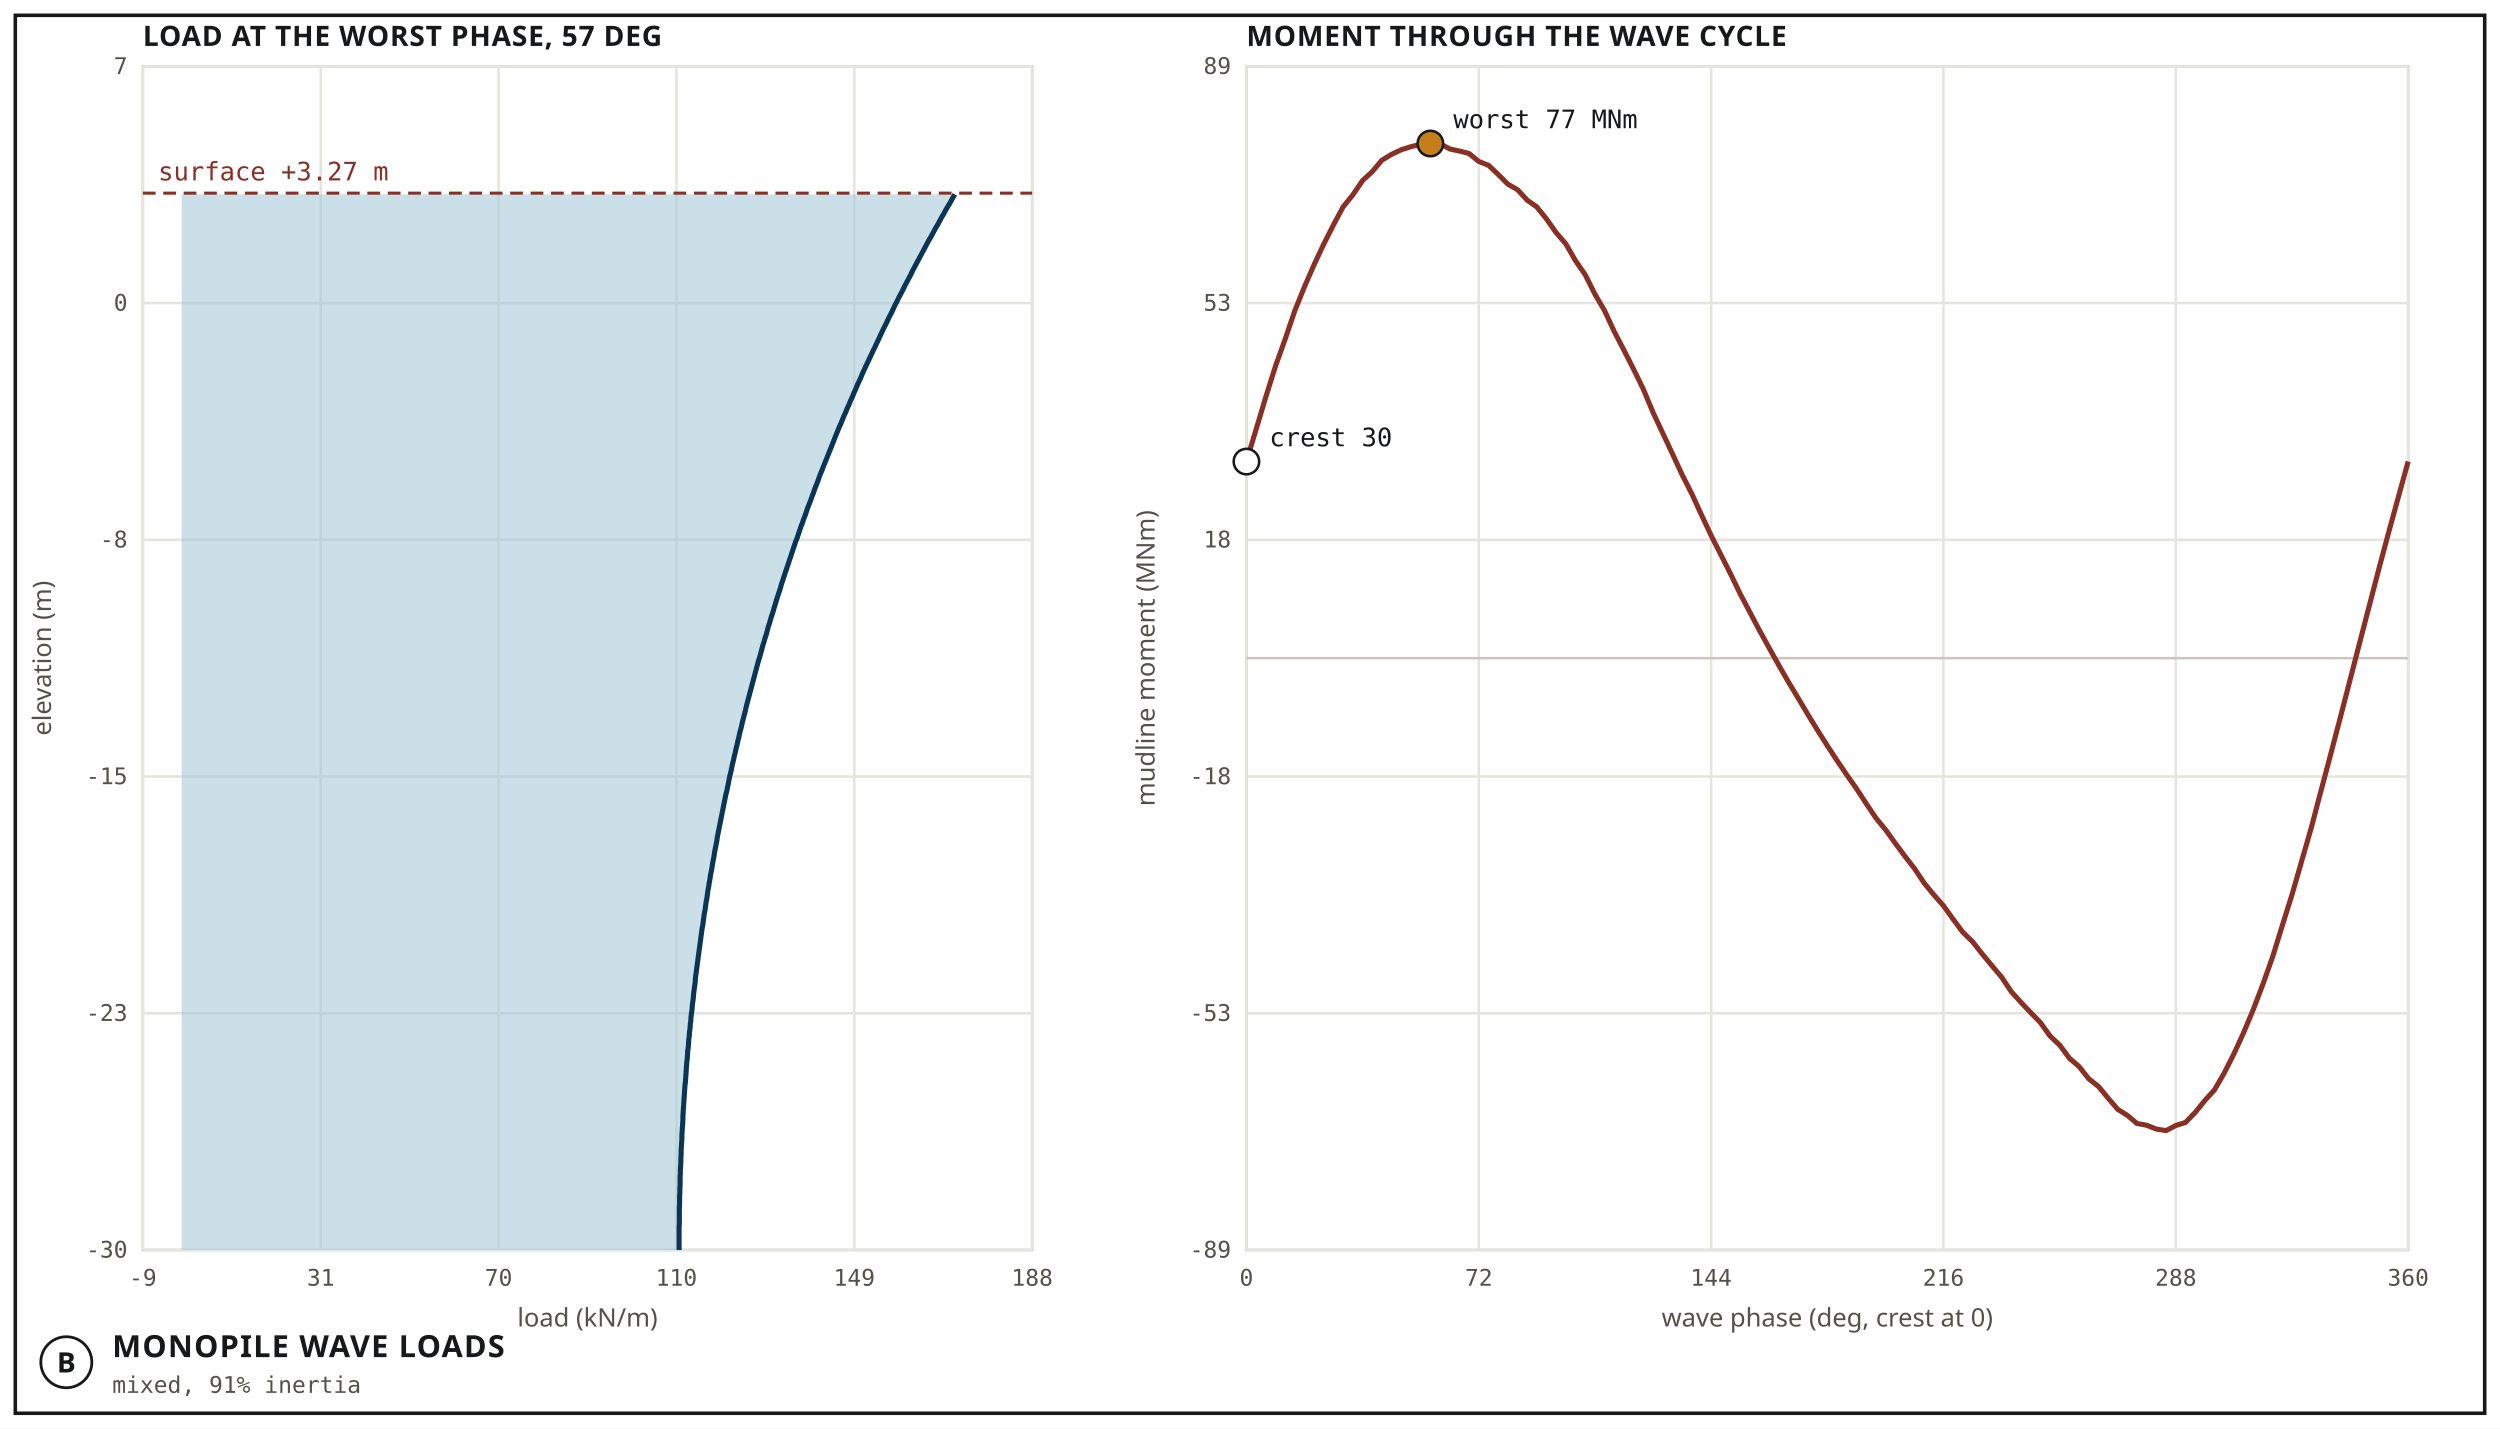
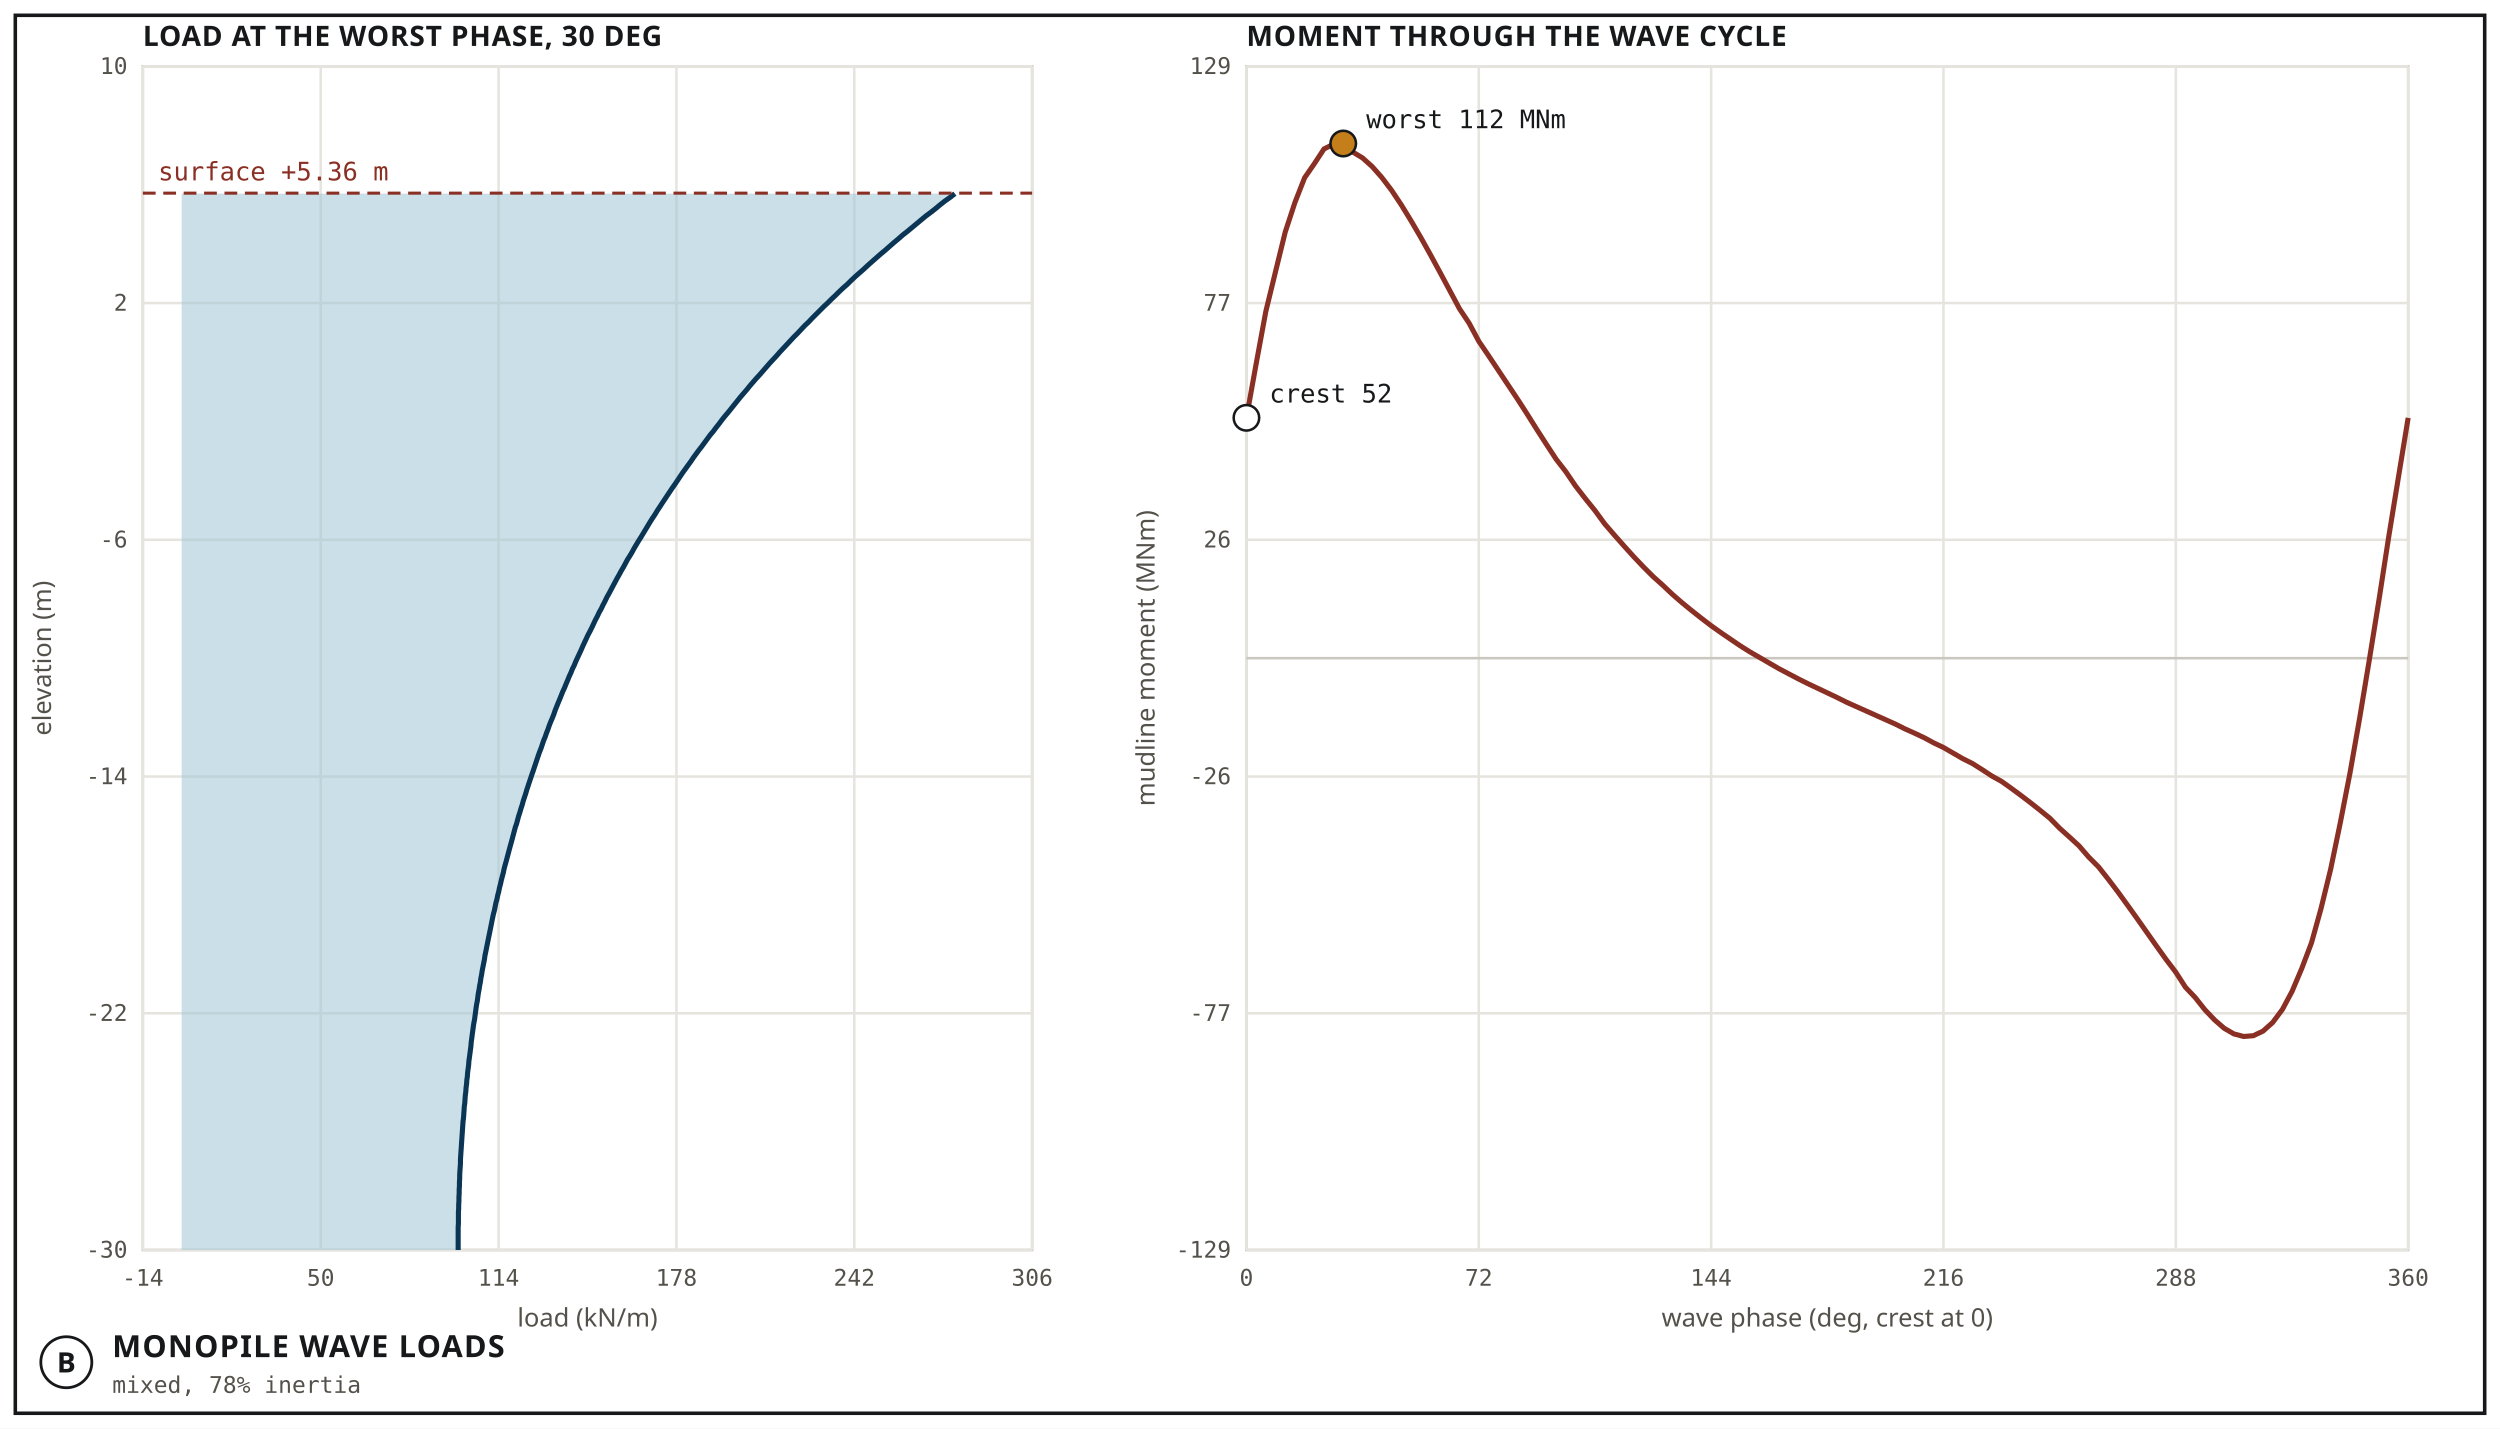
<svg xmlns="http://www.w3.org/2000/svg" viewBox="0 0 980 560" width="980" height="560" preserveAspectRatio="xMidYMid meet" role="img">
  <defs>
    <pattern id="hx-fwd" width="7" height="7" patternUnits="userSpaceOnUse" patternTransform="rotate(45)">
      <path d="M0,0 V7" stroke="#16181a" stroke-width="0.5" opacity="0.55" />
    </pattern>
    <pattern id="hx-back" width="7" height="7" patternUnits="userSpaceOnUse" patternTransform="rotate(-45)">
      <path d="M0,0 V7" stroke="#16181a" stroke-width="0.5" opacity="0.55" />
    </pattern>
    <pattern id="hx-cross" width="8" height="8" patternUnits="userSpaceOnUse" patternTransform="rotate(45)">
      <path d="M0,0 V8 M0,0 H8" stroke="#16181a" stroke-width="0.5" opacity="0.5" />
    </pattern>
    <pattern id="hx-dots" width="6" height="6" patternUnits="userSpaceOnUse">
      <circle cx="2" cy="2" r="0.7" fill="#16181a" opacity="0.45" />
    </pattern>
  </defs>
  <rect x="0" y="0" width="980" height="560" fill="#ffffff" />
  <g>
    <rect x="56" y="26" width="348.6" height="464" fill="#ffffff" stroke="#c9c7c0" stroke-width="1" />
    <text x="230.3" y="520" text-anchor="middle" font-size="10" fill="#54514b" font-family="'IBM Plex Sans', system-ui, sans-serif">load (kN/m)</text>
    <text x="20" y="258" text-anchor="middle" font-size="10" fill="#54514b" font-family="'IBM Plex Sans', system-ui, sans-serif" transform="rotate(-90 20 258)">elevation (m)</text>
    <path d="M56,26 V490" stroke="#e6e4de" stroke-width="1" />
-     <text x="56" y="504" text-anchor="middle" font-size="9" fill="#54514b" font-family="'IBM Plex Mono', monospace">-9</text>
+     <text x="56" y="504" text-anchor="middle" font-size="9" fill="#54514b" font-family="'IBM Plex Mono', monospace">-14</text>
    <path d="M125.72,26 V490" stroke="#e6e4de" stroke-width="1" />
-     <text x="125.72" y="504" text-anchor="middle" font-size="9" fill="#54514b" font-family="'IBM Plex Mono', monospace">31</text>
+     <text x="125.72" y="504" text-anchor="middle" font-size="9" fill="#54514b" font-family="'IBM Plex Mono', monospace">50</text>
    <path d="M195.44,26 V490" stroke="#e6e4de" stroke-width="1" />
-     <text x="195.44" y="504" text-anchor="middle" font-size="9" fill="#54514b" font-family="'IBM Plex Mono', monospace">70</text>
+     <text x="195.44" y="504" text-anchor="middle" font-size="9" fill="#54514b" font-family="'IBM Plex Mono', monospace">114</text>
    <path d="M265.16,26 V490" stroke="#e6e4de" stroke-width="1" />
-     <text x="265.16" y="504" text-anchor="middle" font-size="9" fill="#54514b" font-family="'IBM Plex Mono', monospace">110</text>
+     <text x="265.16" y="504" text-anchor="middle" font-size="9" fill="#54514b" font-family="'IBM Plex Mono', monospace">178</text>
    <path d="M334.88,26 V490" stroke="#e6e4de" stroke-width="1" />
-     <text x="334.88" y="504" text-anchor="middle" font-size="9" fill="#54514b" font-family="'IBM Plex Mono', monospace">149</text>
+     <text x="334.88" y="504" text-anchor="middle" font-size="9" fill="#54514b" font-family="'IBM Plex Mono', monospace">242</text>
    <path d="M404.6,26 V490" stroke="#e6e4de" stroke-width="1" />
-     <text x="404.6" y="504" text-anchor="middle" font-size="9" fill="#54514b" font-family="'IBM Plex Mono', monospace">188</text>
+     <text x="404.6" y="504" text-anchor="middle" font-size="9" fill="#54514b" font-family="'IBM Plex Mono', monospace">306</text>
    <path d="M56,490 H404.6" stroke="#e6e4de" stroke-width="1" />
    <text x="50" y="493" text-anchor="end" font-size="9" fill="#54514b" font-family="'IBM Plex Mono', monospace">-30</text>
    <path d="M56,397.2 H404.6" stroke="#e6e4de" stroke-width="1" />
-     <text x="50" y="400.2" text-anchor="end" font-size="9" fill="#54514b" font-family="'IBM Plex Mono', monospace">-23</text>
+     <text x="50" y="400.2" text-anchor="end" font-size="9" fill="#54514b" font-family="'IBM Plex Mono', monospace">-22</text>
    <path d="M56,304.4 H404.6" stroke="#e6e4de" stroke-width="1" />
-     <text x="50" y="307.4" text-anchor="end" font-size="9" fill="#54514b" font-family="'IBM Plex Mono', monospace">-15</text>
+     <text x="50" y="307.4" text-anchor="end" font-size="9" fill="#54514b" font-family="'IBM Plex Mono', monospace">-14</text>
    <path d="M56,211.6 H404.6" stroke="#e6e4de" stroke-width="1" />
-     <text x="50" y="214.6" text-anchor="end" font-size="9" fill="#54514b" font-family="'IBM Plex Mono', monospace">-8</text>
+     <text x="50" y="214.6" text-anchor="end" font-size="9" fill="#54514b" font-family="'IBM Plex Mono', monospace">-6</text>
    <path d="M56,118.8 H404.6" stroke="#e6e4de" stroke-width="1" />
-     <text x="50" y="121.8" text-anchor="end" font-size="9" fill="#54514b" font-family="'IBM Plex Mono', monospace">0</text>
+     <text x="50" y="121.8" text-anchor="end" font-size="9" fill="#54514b" font-family="'IBM Plex Mono', monospace">2</text>
    <path d="M56,26 H404.6" stroke="#e6e4de" stroke-width="1" />
-     <text x="50" y="29" text-anchor="end" font-size="9" fill="#54514b" font-family="'IBM Plex Mono', monospace">7</text>
-     <path d="M266.2,490.0L266.2,488.5L266.2,487.0L266.2,485.5L266.2,484.0L266.2,482.5L266.2,481.0L266.3,479.5L266.3,478.0L266.3,476.5L266.3,475.0L266.3,473.5L266.4,472.0L266.4,470.5L266.4,469.0L266.5,467.5L266.5,466.0L266.6,464.5L266.6,463.0L266.6,461.5L266.7,460.0L266.7,458.5L266.8,457.0L266.9,455.5L266.9,454.0L267.0,452.5L267.0,451.0L267.1,449.5L267.2,448.0L267.3,446.5L267.3,445.0L267.4,443.5L267.5,442.0L267.6,440.5L267.7,439.0L267.7,437.5L267.8,436.0L267.9,434.5L268.0,433.0L268.1,431.5L268.2,430.0L268.3,428.5L268.4,427.0L268.5,425.5L268.7,424.0L268.8,422.5L268.9,421.0L269.0,419.5L269.1,418.0L269.2,416.5L269.4,415.0L269.5,413.5L269.6,412.0L269.8,410.5L269.9,409.0L270.0,407.5L270.2,406.0L270.3,404.5L270.5,403.0L270.6,401.5L270.8,400.0L270.9,398.5L271.1,397.0L271.3,395.5L271.4,394.0L271.6,392.5L271.8,391.0L271.9,389.5L272.1,388.0L272.3,386.5L272.5,385.0L272.6,383.5L272.8,382.0L273.0,380.5L273.2,379.0L273.4,377.5L273.6,376.0L273.8,374.5L274.0,373.0L274.2,371.6L274.4,370.1L274.6,368.6L274.8,367.1L275.0,365.6L275.2,364.1L275.5,362.6L275.7,361.1L275.9,359.6L276.1,358.1L276.4,356.6L276.6,355.1L276.8,353.6L277.1,352.1L277.3,350.6L277.5,349.1L277.8,347.6L278.0,346.1L278.3,344.6L278.5,343.1L278.8,341.6L279.1,340.1L279.3,338.6L279.6,337.1L279.9,335.6L280.1,334.1L280.4,332.6L280.7,331.1L281.0,329.6L281.2,328.1L281.5,326.6L281.8,325.1L282.1,323.6L282.4,322.1L282.7,320.6L283.0,319.1L283.3,317.6L283.6,316.1L283.9,314.6L284.2,313.1L284.5,311.6L284.9,310.1L285.2,308.6L285.5,307.1L285.8,305.6L286.1,304.1L286.5,302.6L286.8,301.1L287.1,299.6L287.5,298.1L287.8,296.6L288.2,295.1L288.5,293.6L288.9,292.1L289.2,290.6L289.6,289.1L289.9,287.6L290.3,286.1L290.7,284.6L291.0,283.1L291.4,281.6L291.8,280.1L292.2,278.6L292.5,277.1L292.9,275.6L293.3,274.1L293.7,272.6L294.1,271.1L294.5,269.6L294.9,268.1L295.3,266.6L295.7,265.1L296.1,263.6L296.5,262.1L296.9,260.6L297.3,259.1L297.8,257.6L298.2,256.1L298.6,254.6L299.0,253.1L299.5,251.6L299.9,250.1L300.4,248.6L300.8,247.1L301.2,245.6L301.7,244.1L302.1,242.6L302.6,241.1L303.1,239.6L303.5,238.1L304.0,236.6L304.4,235.1L304.9,233.6L305.4,232.1L305.9,230.6L306.3,229.1L306.8,227.6L307.3,226.1L307.8,224.6L308.3,223.1L308.8,221.6L309.3,220.1L309.8,218.6L310.3,217.1L310.8,215.6L311.3,214.1L311.8,212.6L312.4,211.1L312.9,209.6L313.4,208.1L313.9,206.6L314.5,205.1L315.0,203.6L315.6,202.1L316.1,200.6L316.6,199.1L317.2,197.6L317.8,196.1L318.3,194.6L318.9,193.1L319.4,191.6L320.0,190.1L320.6,188.6L321.1,187.1L321.7,185.6L322.3,184.1L322.9,182.6L323.5,181.1L324.1,179.6L324.7,178.1L325.3,176.6L325.9,175.1L326.5,173.6L327.1,172.1L327.7,170.6L328.3,169.1L328.9,167.6L329.6,166.1L330.2,164.6L330.8,163.1L331.5,161.6L332.1,160.1L332.8,158.6L333.4,157.1L334.1,155.6L334.7,154.1L335.4,152.6L336.0,151.1L336.7,149.6L337.4,148.1L338.0,146.6L338.7,145.1L339.4,143.6L340.1,142.1L340.8,140.6L341.5,139.1L342.2,137.6L342.9,136.2L343.6,134.7L344.3,133.2L345.0,131.7L345.7,130.2L346.4,128.7L347.2,127.2L347.9,125.7L348.6,124.2L349.4,122.7L350.1,121.2L350.8,119.7L351.6,118.2L352.3,116.7L353.1,115.2L353.9,113.7L354.6,112.2L355.4,110.7L356.2,109.2L357.0,107.7L357.7,106.2L358.5,104.7L359.3,103.2L360.1,101.7L360.9,100.2L361.7,98.7L362.5,97.2L363.3,95.7L364.1,94.2L365.0,92.7L365.8,91.2L366.6,89.7L367.5,88.2L368.3,86.7L369.1,85.2L370.0,83.7L370.8,82.2L371.7,80.7L372.6,79.2L373.4,77.7L374.3,76.2L71.2,76.2L71.2,77.7L71.2,79.2L71.2,80.7L71.2,82.2L71.2,83.7L71.2,85.2L71.2,86.7L71.2,88.2L71.2,89.7L71.2,91.2L71.2,92.7L71.2,94.2L71.2,95.7L71.2,97.2L71.2,98.7L71.2,100.2L71.2,101.7L71.2,103.2L71.2,104.7L71.2,106.2L71.2,107.7L71.2,109.2L71.2,110.7L71.2,112.2L71.2,113.7L71.2,115.2L71.2,116.7L71.2,118.2L71.2,119.7L71.2,121.2L71.2,122.7L71.2,124.2L71.2,125.7L71.2,127.2L71.2,128.7L71.2,130.2L71.2,131.7L71.2,133.2L71.2,134.7L71.2,136.2L71.2,137.6L71.2,139.1L71.2,140.6L71.2,142.1L71.2,143.6L71.2,145.1L71.2,146.6L71.2,148.1L71.2,149.6L71.2,151.1L71.2,152.6L71.2,154.1L71.2,155.6L71.2,157.1L71.2,158.6L71.2,160.1L71.2,161.6L71.2,163.1L71.2,164.6L71.2,166.1L71.2,167.6L71.2,169.1L71.2,170.6L71.2,172.1L71.2,173.6L71.2,175.1L71.2,176.6L71.2,178.1L71.2,179.6L71.2,181.1L71.2,182.6L71.2,184.1L71.2,185.6L71.2,187.1L71.2,188.6L71.2,190.1L71.2,191.6L71.2,193.1L71.2,194.6L71.2,196.1L71.2,197.6L71.2,199.1L71.2,200.6L71.2,202.1L71.2,203.6L71.2,205.1L71.2,206.6L71.2,208.1L71.2,209.6L71.2,211.1L71.2,212.6L71.2,214.1L71.2,215.6L71.2,217.1L71.2,218.6L71.2,220.1L71.2,221.6L71.2,223.1L71.2,224.6L71.2,226.1L71.2,227.6L71.2,229.1L71.2,230.6L71.2,232.1L71.2,233.6L71.2,235.1L71.2,236.6L71.2,238.1L71.2,239.6L71.2,241.1L71.2,242.6L71.2,244.1L71.2,245.6L71.2,247.1L71.2,248.6L71.2,250.1L71.2,251.6L71.2,253.1L71.2,254.6L71.2,256.1L71.2,257.6L71.2,259.1L71.2,260.6L71.2,262.1L71.2,263.6L71.2,265.1L71.2,266.6L71.2,268.1L71.2,269.6L71.2,271.1L71.2,272.6L71.2,274.1L71.2,275.6L71.2,277.1L71.2,278.6L71.2,280.1L71.2,281.6L71.2,283.1L71.2,284.6L71.2,286.1L71.2,287.6L71.2,289.1L71.2,290.6L71.2,292.1L71.2,293.6L71.2,295.1L71.2,296.6L71.2,298.1L71.2,299.6L71.2,301.1L71.2,302.6L71.2,304.1L71.2,305.6L71.2,307.1L71.2,308.6L71.2,310.1L71.2,311.6L71.2,313.1L71.2,314.6L71.2,316.1L71.2,317.6L71.2,319.1L71.2,320.6L71.2,322.1L71.2,323.6L71.2,325.1L71.2,326.6L71.2,328.1L71.2,329.6L71.2,331.1L71.2,332.6L71.2,334.1L71.2,335.6L71.2,337.1L71.2,338.6L71.2,340.1L71.2,341.6L71.2,343.1L71.2,344.6L71.2,346.1L71.2,347.6L71.2,349.1L71.2,350.6L71.2,352.1L71.2,353.6L71.2,355.1L71.2,356.6L71.2,358.1L71.2,359.6L71.2,361.1L71.2,362.6L71.2,364.1L71.2,365.6L71.2,367.1L71.2,368.6L71.2,370.1L71.2,371.6L71.2,373.0L71.2,374.5L71.2,376.0L71.2,377.5L71.2,379.0L71.2,380.5L71.2,382.0L71.2,383.5L71.2,385.0L71.2,386.5L71.2,388.0L71.2,389.5L71.2,391.0L71.2,392.5L71.2,394.0L71.2,395.5L71.2,397.0L71.2,398.5L71.2,400.0L71.2,401.5L71.2,403.0L71.2,404.5L71.2,406.0L71.2,407.5L71.2,409.0L71.2,410.5L71.2,412.0L71.2,413.5L71.2,415.0L71.2,416.5L71.2,418.0L71.2,419.5L71.2,421.0L71.2,422.5L71.2,424.0L71.2,425.5L71.2,427.0L71.2,428.5L71.2,430.0L71.2,431.5L71.2,433.0L71.2,434.5L71.2,436.0L71.2,437.5L71.2,439.0L71.2,440.5L71.2,442.0L71.2,443.5L71.2,445.0L71.2,446.5L71.2,448.0L71.2,449.5L71.2,451.0L71.2,452.5L71.2,454.0L71.2,455.5L71.2,457.0L71.2,458.5L71.2,460.0L71.2,461.5L71.2,463.0L71.2,464.5L71.2,466.0L71.2,467.5L71.2,469.0L71.2,470.5L71.2,472.0L71.2,473.5L71.2,475.0L71.2,476.5L71.2,478.0L71.2,479.5L71.2,481.0L71.2,482.5L71.2,484.0L71.2,485.5L71.2,487.0L71.2,488.5L71.2,490.0 Z" fill="#9fc4d6" opacity="0.55" stroke="none" />
-     <path d="M266.2,490.0L266.2,488.5L266.2,487.0L266.2,485.5L266.2,484.0L266.2,482.5L266.2,481.0L266.3,479.5L266.3,478.0L266.3,476.5L266.3,475.0L266.3,473.5L266.4,472.0L266.4,470.5L266.4,469.0L266.5,467.5L266.5,466.0L266.6,464.5L266.6,463.0L266.6,461.5L266.7,460.0L266.7,458.5L266.8,457.0L266.9,455.5L266.9,454.0L267.0,452.5L267.0,451.0L267.1,449.5L267.2,448.0L267.3,446.5L267.3,445.0L267.4,443.5L267.5,442.0L267.6,440.5L267.7,439.0L267.7,437.5L267.8,436.0L267.9,434.5L268.0,433.0L268.1,431.5L268.2,430.0L268.3,428.5L268.4,427.0L268.5,425.5L268.7,424.0L268.8,422.5L268.9,421.0L269.0,419.5L269.1,418.0L269.2,416.5L269.4,415.0L269.5,413.5L269.6,412.0L269.8,410.5L269.9,409.0L270.0,407.5L270.2,406.0L270.3,404.5L270.5,403.0L270.6,401.5L270.8,400.0L270.9,398.5L271.1,397.0L271.3,395.5L271.4,394.0L271.6,392.5L271.8,391.0L271.9,389.5L272.1,388.0L272.3,386.5L272.5,385.0L272.6,383.5L272.8,382.0L273.0,380.5L273.2,379.0L273.4,377.5L273.6,376.0L273.8,374.5L274.0,373.0L274.2,371.6L274.4,370.1L274.6,368.6L274.8,367.1L275.0,365.6L275.2,364.1L275.5,362.6L275.7,361.1L275.9,359.6L276.1,358.1L276.4,356.6L276.6,355.1L276.8,353.6L277.1,352.1L277.3,350.6L277.5,349.1L277.8,347.6L278.0,346.1L278.3,344.6L278.5,343.1L278.8,341.6L279.1,340.1L279.3,338.6L279.6,337.1L279.9,335.6L280.1,334.1L280.4,332.6L280.7,331.1L281.0,329.6L281.2,328.1L281.5,326.6L281.8,325.1L282.1,323.6L282.4,322.1L282.7,320.6L283.0,319.1L283.3,317.6L283.6,316.1L283.9,314.6L284.2,313.1L284.5,311.6L284.9,310.1L285.2,308.6L285.5,307.1L285.8,305.6L286.1,304.1L286.5,302.6L286.8,301.1L287.1,299.6L287.5,298.1L287.8,296.6L288.2,295.1L288.5,293.6L288.9,292.1L289.2,290.6L289.6,289.1L289.9,287.6L290.3,286.1L290.7,284.6L291.0,283.1L291.4,281.6L291.8,280.1L292.2,278.6L292.5,277.1L292.9,275.6L293.3,274.1L293.7,272.6L294.1,271.1L294.5,269.6L294.9,268.1L295.3,266.6L295.7,265.1L296.1,263.6L296.5,262.1L296.9,260.6L297.3,259.1L297.8,257.6L298.2,256.1L298.6,254.6L299.0,253.1L299.5,251.6L299.9,250.1L300.4,248.6L300.8,247.1L301.2,245.6L301.7,244.1L302.1,242.6L302.6,241.1L303.1,239.6L303.5,238.1L304.0,236.6L304.4,235.1L304.9,233.6L305.4,232.1L305.9,230.6L306.3,229.1L306.8,227.6L307.3,226.1L307.8,224.6L308.3,223.1L308.8,221.6L309.3,220.1L309.8,218.6L310.3,217.1L310.8,215.6L311.3,214.1L311.8,212.6L312.4,211.1L312.9,209.6L313.4,208.1L313.9,206.6L314.5,205.1L315.0,203.6L315.6,202.1L316.1,200.6L316.6,199.1L317.2,197.6L317.8,196.1L318.3,194.6L318.9,193.1L319.4,191.6L320.0,190.1L320.6,188.6L321.1,187.1L321.7,185.6L322.3,184.1L322.9,182.6L323.5,181.1L324.1,179.6L324.7,178.1L325.3,176.6L325.9,175.1L326.5,173.6L327.1,172.1L327.7,170.6L328.3,169.1L328.9,167.6L329.6,166.1L330.2,164.6L330.8,163.1L331.5,161.6L332.1,160.1L332.8,158.6L333.4,157.1L334.1,155.6L334.7,154.1L335.4,152.6L336.0,151.1L336.7,149.6L337.4,148.1L338.0,146.6L338.7,145.1L339.4,143.6L340.1,142.1L340.8,140.6L341.5,139.1L342.2,137.6L342.9,136.2L343.6,134.7L344.3,133.2L345.0,131.7L345.7,130.2L346.4,128.7L347.2,127.2L347.9,125.7L348.6,124.2L349.4,122.7L350.1,121.2L350.8,119.7L351.6,118.2L352.3,116.7L353.1,115.2L353.9,113.7L354.6,112.2L355.4,110.7L356.2,109.2L357.0,107.7L357.7,106.2L358.5,104.7L359.3,103.2L360.1,101.7L360.9,100.2L361.7,98.7L362.5,97.2L363.3,95.7L364.1,94.2L365.0,92.7L365.8,91.2L366.6,89.7L367.5,88.2L368.3,86.7L369.1,85.2L370.0,83.7L370.8,82.2L371.7,80.7L372.6,79.2L373.4,77.7L374.3,76.2" fill="none" stroke="#0b3554" stroke-width="2" />
+     <text x="50" y="29" text-anchor="end" font-size="9" fill="#54514b" font-family="'IBM Plex Mono', monospace">10</text>
+     <path d="M179.6,490.0L179.6,488.5L179.6,487.0L179.6,485.6L179.6,484.1L179.6,482.6L179.6,481.1L179.7,479.6L179.7,478.2L179.7,476.7L179.7,475.2L179.8,473.7L179.8,472.3L179.9,470.8L179.9,469.3L180.0,467.8L180.0,466.3L180.1,464.9L180.1,463.4L180.2,461.9L180.2,460.4L180.3,458.9L180.4,457.5L180.5,456.0L180.5,454.5L180.6,453.0L180.7,451.5L180.8,450.1L180.9,448.6L181.0,447.1L181.1,445.6L181.2,444.2L181.3,442.7L181.4,441.2L181.5,439.7L181.7,438.2L181.8,436.8L181.9,435.3L182.0,433.8L182.2,432.3L182.3,430.8L182.4,429.4L182.6,427.9L182.7,426.4L182.9,424.9L183.0,423.4L183.2,422.0L183.3,420.5L183.5,419.0L183.7,417.5L183.8,416.0L184.0,414.6L184.2,413.1L184.4,411.6L184.6,410.1L184.7,408.7L184.9,407.2L185.1,405.7L185.3,404.2L185.5,402.7L185.7,401.3L186.0,399.8L186.2,398.3L186.4,396.8L186.6,395.3L186.8,393.9L187.1,392.4L187.3,390.9L187.5,389.4L187.8,387.9L188.0,386.5L188.3,385.0L188.5,383.5L188.8,382.0L189.0,380.6L189.3,379.1L189.6,377.6L189.9,376.1L190.1,374.6L190.4,373.2L190.7,371.7L191.0,370.2L191.3,368.7L191.6,367.2L191.9,365.8L192.2,364.3L192.5,362.8L192.8,361.3L193.1,359.8L193.4,358.4L193.8,356.9L194.1,355.4L194.4,353.9L194.8,352.5L195.1,351.0L195.5,349.5L195.8,348.0L196.2,346.5L196.5,345.1L196.9,343.6L197.3,342.1L197.6,340.6L198.0,339.1L198.4,337.7L198.8,336.2L199.2,334.7L199.6,333.2L200.0,331.7L200.4,330.3L200.8,328.8L201.2,327.3L201.6,325.8L202.0,324.3L202.5,322.9L202.9,321.4L203.3,319.9L203.8,318.4L204.2,317.0L204.7,315.5L205.1,314.0L205.6,312.5L206.1,311.0L206.5,309.6L207.0,308.1L207.5,306.6L208.0,305.1L208.5,303.6L209.0,302.2L209.5,300.7L210.0,299.2L210.5,297.7L211.0,296.2L211.5,294.8L212.1,293.3L212.6,291.8L213.1,290.3L213.7,288.9L214.2,287.4L214.8,285.9L215.3,284.4L215.9,282.9L216.5,281.5L217.1,280.0L217.6,278.5L218.2,277.0L218.8,275.5L219.4,274.1L220.0,272.6L220.6,271.1L221.3,269.6L221.9,268.1L222.5,266.7L223.1,265.2L223.8,263.7L224.4,262.2L225.1,260.8L225.7,259.3L226.4,257.8L227.1,256.3L227.8,254.8L228.4,253.4L229.1,251.9L229.8,250.4L230.5,248.9L231.3,247.4L232.0,246.0L232.7,244.5L233.4,243.0L234.2,241.5L234.9,240.0L235.7,238.6L236.4,237.1L237.2,235.6L237.9,234.1L238.7,232.7L239.5,231.2L240.3,229.7L241.1,228.2L241.9,226.7L242.7,225.3L243.5,223.8L244.4,222.3L245.2,220.8L246.0,219.3L246.9,217.9L247.8,216.4L248.6,214.9L249.5,213.4L250.4,211.9L251.3,210.5L252.2,209.0L253.1,207.5L254.0,206.0L254.9,204.5L255.8,203.1L256.8,201.6L257.7,200.1L258.7,198.6L259.6,197.2L260.6,195.7L261.6,194.2L262.6,192.7L263.6,191.2L264.6,189.8L265.6,188.3L266.6,186.8L267.6,185.3L268.7,183.8L269.7,182.4L270.8,180.9L271.8,179.4L272.9,177.9L274.0,176.4L275.1,175.0L276.2,173.5L277.3,172.0L278.4,170.5L279.6,169.1L280.7,167.6L281.9,166.1L283.0,164.6L284.2,163.1L285.4,161.7L286.6,160.2L287.8,158.7L289.0,157.2L290.2,155.7L291.4,154.3L292.7,152.8L293.9,151.3L295.2,149.8L296.5,148.3L297.8,146.9L299.1,145.4L300.4,143.9L301.7,142.4L303.0,141.0L304.4,139.5L305.7,138.0L307.1,136.5L308.5,135.0L309.8,133.6L311.2,132.1L312.7,130.6L314.1,129.1L315.5,127.6L317.0,126.2L318.4,124.7L319.9,123.2L321.4,121.7L322.9,120.2L324.4,118.8L325.9,117.3L327.5,115.8L329.0,114.3L330.6,112.8L332.2,111.4L333.7,109.9L335.3,108.4L337.0,106.9L338.6,105.5L340.2,104.0L341.9,102.5L343.6,101.0L345.3,99.5L347.0,98.1L348.7,96.6L350.4,95.1L352.2,93.6L353.9,92.1L355.7,90.7L357.5,89.2L359.3,87.7L361.1,86.2L362.9,84.7L364.8,83.3L366.7,81.8L368.5,80.3L370.4,78.8L372.4,77.4L374.3,75.9L71.2,75.9L71.2,77.4L71.2,78.8L71.2,80.3L71.2,81.8L71.2,83.3L71.2,84.7L71.2,86.2L71.2,87.7L71.2,89.2L71.2,90.7L71.2,92.1L71.2,93.6L71.2,95.1L71.2,96.6L71.2,98.1L71.2,99.5L71.2,101.0L71.2,102.5L71.2,104.0L71.2,105.5L71.2,106.9L71.2,108.4L71.2,109.9L71.2,111.4L71.2,112.8L71.2,114.3L71.2,115.8L71.2,117.3L71.2,118.8L71.2,120.2L71.2,121.7L71.2,123.2L71.2,124.7L71.2,126.2L71.2,127.6L71.2,129.1L71.2,130.6L71.2,132.1L71.2,133.6L71.2,135.0L71.2,136.5L71.2,138.0L71.2,139.5L71.2,141.0L71.2,142.4L71.2,143.9L71.2,145.4L71.2,146.9L71.2,148.3L71.2,149.8L71.2,151.3L71.2,152.8L71.2,154.3L71.2,155.7L71.2,157.2L71.2,158.7L71.2,160.2L71.2,161.7L71.2,163.1L71.2,164.6L71.2,166.1L71.2,167.6L71.2,169.1L71.2,170.5L71.2,172.0L71.2,173.5L71.2,175.0L71.2,176.4L71.2,177.9L71.2,179.4L71.2,180.9L71.2,182.4L71.2,183.8L71.2,185.3L71.2,186.8L71.2,188.3L71.2,189.8L71.2,191.2L71.2,192.7L71.2,194.2L71.2,195.7L71.2,197.2L71.2,198.6L71.2,200.1L71.2,201.6L71.2,203.1L71.2,204.5L71.2,206.0L71.2,207.5L71.2,209.0L71.2,210.5L71.2,211.9L71.2,213.4L71.2,214.9L71.2,216.4L71.2,217.9L71.2,219.3L71.2,220.8L71.2,222.3L71.2,223.8L71.2,225.3L71.2,226.7L71.2,228.2L71.2,229.7L71.2,231.2L71.2,232.7L71.2,234.1L71.2,235.6L71.2,237.1L71.2,238.6L71.2,240.0L71.2,241.5L71.2,243.0L71.2,244.5L71.2,246.0L71.2,247.4L71.2,248.9L71.2,250.4L71.2,251.9L71.2,253.4L71.2,254.8L71.2,256.3L71.2,257.8L71.2,259.3L71.2,260.8L71.2,262.2L71.2,263.7L71.2,265.2L71.2,266.7L71.2,268.1L71.2,269.6L71.2,271.1L71.2,272.6L71.2,274.1L71.2,275.5L71.2,277.0L71.2,278.5L71.2,280.0L71.2,281.5L71.2,282.9L71.2,284.4L71.2,285.9L71.2,287.4L71.2,288.9L71.2,290.3L71.2,291.8L71.2,293.3L71.2,294.8L71.2,296.2L71.2,297.7L71.2,299.2L71.2,300.7L71.2,302.2L71.2,303.6L71.2,305.1L71.2,306.6L71.2,308.1L71.2,309.6L71.2,311.0L71.2,312.5L71.2,314.0L71.2,315.5L71.2,317.0L71.2,318.4L71.2,319.9L71.2,321.4L71.2,322.9L71.2,324.3L71.2,325.8L71.2,327.3L71.2,328.8L71.2,330.3L71.2,331.7L71.2,333.2L71.2,334.7L71.2,336.2L71.2,337.7L71.2,339.1L71.2,340.6L71.2,342.1L71.2,343.6L71.2,345.1L71.2,346.5L71.2,348.0L71.2,349.5L71.2,351.0L71.2,352.5L71.2,353.9L71.2,355.4L71.2,356.9L71.2,358.4L71.2,359.8L71.2,361.3L71.2,362.8L71.2,364.3L71.2,365.8L71.2,367.2L71.2,368.7L71.2,370.2L71.2,371.7L71.2,373.2L71.2,374.6L71.2,376.1L71.2,377.6L71.2,379.1L71.2,380.6L71.2,382.0L71.2,383.5L71.2,385.0L71.2,386.5L71.2,387.9L71.2,389.4L71.2,390.9L71.2,392.4L71.2,393.9L71.2,395.3L71.2,396.8L71.2,398.3L71.2,399.8L71.2,401.3L71.2,402.7L71.2,404.2L71.2,405.7L71.2,407.2L71.2,408.7L71.2,410.1L71.2,411.6L71.2,413.1L71.2,414.6L71.2,416.0L71.2,417.5L71.2,419.0L71.2,420.5L71.2,422.0L71.2,423.4L71.2,424.9L71.2,426.4L71.2,427.9L71.2,429.4L71.2,430.8L71.2,432.3L71.2,433.8L71.2,435.3L71.2,436.8L71.2,438.2L71.2,439.7L71.2,441.2L71.2,442.7L71.2,444.2L71.2,445.6L71.2,447.1L71.2,448.6L71.2,450.1L71.2,451.5L71.2,453.0L71.2,454.5L71.2,456.0L71.2,457.5L71.2,458.9L71.2,460.4L71.2,461.9L71.2,463.4L71.2,464.9L71.2,466.3L71.2,467.8L71.2,469.3L71.2,470.8L71.2,472.3L71.2,473.7L71.2,475.2L71.2,476.7L71.2,478.2L71.2,479.6L71.2,481.1L71.2,482.6L71.2,484.1L71.2,485.6L71.2,487.0L71.2,488.5L71.2,490.0 Z" fill="#9fc4d6" opacity="0.55" stroke="none" />
+     <path d="M179.6,490.0L179.6,488.5L179.6,487.0L179.6,485.6L179.6,484.1L179.6,482.6L179.6,481.1L179.7,479.6L179.7,478.2L179.7,476.7L179.7,475.2L179.8,473.7L179.8,472.3L179.9,470.8L179.9,469.3L180.0,467.8L180.0,466.3L180.1,464.9L180.1,463.4L180.2,461.9L180.2,460.4L180.3,458.9L180.4,457.5L180.5,456.0L180.5,454.5L180.6,453.0L180.7,451.5L180.8,450.1L180.9,448.6L181.0,447.1L181.1,445.6L181.2,444.2L181.3,442.7L181.4,441.2L181.5,439.7L181.7,438.2L181.8,436.8L181.9,435.3L182.0,433.8L182.2,432.3L182.3,430.8L182.4,429.4L182.6,427.9L182.7,426.4L182.9,424.9L183.0,423.4L183.2,422.0L183.3,420.5L183.5,419.0L183.7,417.5L183.8,416.0L184.0,414.6L184.2,413.1L184.4,411.6L184.6,410.1L184.7,408.7L184.9,407.2L185.1,405.7L185.3,404.2L185.5,402.7L185.7,401.3L186.0,399.8L186.2,398.3L186.4,396.8L186.6,395.3L186.8,393.9L187.1,392.4L187.3,390.9L187.5,389.4L187.8,387.9L188.0,386.5L188.3,385.0L188.5,383.5L188.8,382.0L189.0,380.6L189.3,379.1L189.6,377.6L189.9,376.1L190.1,374.6L190.4,373.2L190.7,371.7L191.0,370.2L191.3,368.7L191.6,367.2L191.9,365.8L192.2,364.3L192.5,362.8L192.8,361.3L193.1,359.8L193.4,358.4L193.8,356.9L194.1,355.4L194.4,353.9L194.8,352.5L195.1,351.0L195.5,349.5L195.8,348.0L196.2,346.5L196.5,345.1L196.9,343.6L197.3,342.1L197.6,340.6L198.0,339.1L198.4,337.7L198.8,336.2L199.2,334.7L199.6,333.2L200.0,331.7L200.4,330.3L200.8,328.8L201.2,327.3L201.6,325.8L202.0,324.3L202.5,322.9L202.9,321.4L203.3,319.9L203.8,318.4L204.2,317.0L204.7,315.5L205.1,314.0L205.6,312.5L206.1,311.0L206.5,309.6L207.0,308.1L207.5,306.6L208.0,305.1L208.5,303.6L209.0,302.2L209.5,300.7L210.0,299.2L210.5,297.7L211.0,296.2L211.5,294.8L212.1,293.3L212.6,291.8L213.1,290.3L213.7,288.9L214.2,287.4L214.8,285.9L215.3,284.4L215.9,282.9L216.5,281.5L217.1,280.0L217.6,278.5L218.2,277.0L218.8,275.5L219.4,274.1L220.0,272.6L220.6,271.1L221.3,269.6L221.9,268.1L222.5,266.7L223.1,265.2L223.8,263.7L224.4,262.2L225.1,260.8L225.7,259.3L226.4,257.8L227.1,256.3L227.8,254.8L228.4,253.4L229.1,251.9L229.8,250.4L230.5,248.9L231.3,247.4L232.0,246.0L232.7,244.5L233.4,243.0L234.2,241.5L234.9,240.0L235.7,238.6L236.4,237.1L237.2,235.6L237.9,234.1L238.7,232.7L239.5,231.2L240.3,229.7L241.1,228.2L241.9,226.7L242.7,225.3L243.5,223.8L244.4,222.3L245.2,220.8L246.0,219.3L246.9,217.9L247.8,216.4L248.6,214.9L249.5,213.4L250.4,211.9L251.3,210.5L252.2,209.0L253.1,207.5L254.0,206.0L254.9,204.5L255.8,203.1L256.8,201.6L257.7,200.1L258.7,198.6L259.6,197.2L260.6,195.7L261.6,194.2L262.6,192.7L263.6,191.2L264.6,189.8L265.6,188.3L266.6,186.8L267.6,185.3L268.7,183.8L269.7,182.4L270.8,180.9L271.8,179.4L272.9,177.9L274.0,176.4L275.1,175.0L276.2,173.5L277.3,172.0L278.4,170.5L279.6,169.1L280.7,167.6L281.9,166.1L283.0,164.6L284.2,163.1L285.4,161.7L286.6,160.2L287.8,158.7L289.0,157.2L290.2,155.7L291.4,154.3L292.7,152.8L293.9,151.3L295.2,149.8L296.5,148.3L297.8,146.9L299.1,145.4L300.4,143.9L301.7,142.4L303.0,141.0L304.4,139.5L305.7,138.0L307.1,136.5L308.5,135.0L309.8,133.6L311.2,132.1L312.7,130.6L314.1,129.1L315.5,127.6L317.0,126.2L318.4,124.7L319.9,123.2L321.4,121.7L322.9,120.2L324.4,118.8L325.9,117.3L327.5,115.8L329.0,114.3L330.6,112.8L332.2,111.4L333.7,109.9L335.3,108.4L337.0,106.9L338.6,105.5L340.2,104.0L341.9,102.5L343.6,101.0L345.3,99.5L347.0,98.1L348.7,96.6L350.4,95.1L352.2,93.6L353.9,92.1L355.7,90.7L357.5,89.2L359.3,87.7L361.1,86.2L362.9,84.7L364.8,83.3L366.7,81.8L368.5,80.3L370.4,78.8L372.4,77.4L374.3,75.9" fill="none" stroke="#0b3554" stroke-width="2" />
    <path d="M56,75.714 H404.6" stroke="#8a2f24" stroke-width="1.2" stroke-dasharray="5 3" />
-     <text x="62" y="70.714" font-size="10" fill="#8a2f24" font-weight="400" font-family="'IBM Plex Mono', ui-monospace, monospace">surface +3.27 m</text>
+     <text x="62" y="70.714" font-size="10" fill="#8a2f24" font-weight="400" font-family="'IBM Plex Mono', ui-monospace, monospace">surface +5.36 m</text>
  </g>
-   <text x="56" y="18" font-size="11" fill="#16181a" font-weight="700" letter-spacing="0.03em" font-family="'Archivo', system-ui, sans-serif">LOAD AT THE WORST PHASE, 57 DEG</text>
+   <text x="56" y="18" font-size="11" fill="#16181a" font-weight="700" letter-spacing="0.03em" font-family="'Archivo', system-ui, sans-serif">LOAD AT THE WORST PHASE, 30 DEG</text>
  <g>
    <rect x="488.6" y="26" width="455.4" height="464" fill="#ffffff" stroke="#c9c7c0" stroke-width="1" />
    <text x="716.3" y="520" text-anchor="middle" font-size="10" fill="#54514b" font-family="'IBM Plex Sans', system-ui, sans-serif">wave phase (deg, crest at 0)</text>
    <text x="452.6" y="258" text-anchor="middle" font-size="10" fill="#54514b" font-family="'IBM Plex Sans', system-ui, sans-serif" transform="rotate(-90 452.6 258)">mudline moment (MNm)</text>
    <path d="M488.6,26 V490" stroke="#e6e4de" stroke-width="1" />
    <text x="488.6" y="504" text-anchor="middle" font-size="9" fill="#54514b" font-family="'IBM Plex Mono', monospace">0</text>
    <path d="M579.68,26 V490" stroke="#e6e4de" stroke-width="1" />
    <text x="579.68" y="504" text-anchor="middle" font-size="9" fill="#54514b" font-family="'IBM Plex Mono', monospace">72</text>
    <path d="M670.76,26 V490" stroke="#e6e4de" stroke-width="1" />
    <text x="670.76" y="504" text-anchor="middle" font-size="9" fill="#54514b" font-family="'IBM Plex Mono', monospace">144</text>
    <path d="M761.84,26 V490" stroke="#e6e4de" stroke-width="1" />
    <text x="761.84" y="504" text-anchor="middle" font-size="9" fill="#54514b" font-family="'IBM Plex Mono', monospace">216</text>
    <path d="M852.92,26 V490" stroke="#e6e4de" stroke-width="1" />
    <text x="852.92" y="504" text-anchor="middle" font-size="9" fill="#54514b" font-family="'IBM Plex Mono', monospace">288</text>
    <path d="M944,26 V490" stroke="#e6e4de" stroke-width="1" />
    <text x="944" y="504" text-anchor="middle" font-size="9" fill="#54514b" font-family="'IBM Plex Mono', monospace">360</text>
    <path d="M488.6,490 H944" stroke="#e6e4de" stroke-width="1" />
-     <text x="482.6" y="493" text-anchor="end" font-size="9" fill="#54514b" font-family="'IBM Plex Mono', monospace">-89</text>
+     <text x="482.6" y="493" text-anchor="end" font-size="9" fill="#54514b" font-family="'IBM Plex Mono', monospace">-129</text>
    <path d="M488.6,397.2 H944" stroke="#e6e4de" stroke-width="1" />
-     <text x="482.6" y="400.2" text-anchor="end" font-size="9" fill="#54514b" font-family="'IBM Plex Mono', monospace">-53</text>
+     <text x="482.6" y="400.2" text-anchor="end" font-size="9" fill="#54514b" font-family="'IBM Plex Mono', monospace">-77</text>
    <path d="M488.6,304.4 H944" stroke="#e6e4de" stroke-width="1" />
-     <text x="482.6" y="307.4" text-anchor="end" font-size="9" fill="#54514b" font-family="'IBM Plex Mono', monospace">-18</text>
+     <text x="482.6" y="307.4" text-anchor="end" font-size="9" fill="#54514b" font-family="'IBM Plex Mono', monospace">-26</text>
    <path d="M488.6,211.6 H944" stroke="#e6e4de" stroke-width="1" />
-     <text x="482.6" y="214.6" text-anchor="end" font-size="9" fill="#54514b" font-family="'IBM Plex Mono', monospace">18</text>
+     <text x="482.6" y="214.6" text-anchor="end" font-size="9" fill="#54514b" font-family="'IBM Plex Mono', monospace">26</text>
    <path d="M488.6,118.8 H944" stroke="#e6e4de" stroke-width="1" />
-     <text x="482.6" y="121.8" text-anchor="end" font-size="9" fill="#54514b" font-family="'IBM Plex Mono', monospace">53</text>
+     <text x="482.6" y="121.8" text-anchor="end" font-size="9" fill="#54514b" font-family="'IBM Plex Mono', monospace">77</text>
    <path d="M488.6,26 H944" stroke="#e6e4de" stroke-width="1" />
-     <text x="482.6" y="29" text-anchor="end" font-size="9" fill="#54514b" font-family="'IBM Plex Mono', monospace">89</text>
+     <text x="482.6" y="29" text-anchor="end" font-size="9" fill="#54514b" font-family="'IBM Plex Mono', monospace">129</text>
    <path d="M488.6,258 H944" stroke="#c9c7c0" stroke-width="1" />
-     <path d="M488.6,180.9L492.4,168.3L496.2,155.6L500.0,143.5L503.8,132.9L507.6,121.7L511.4,112.3L515.2,103.6L519.0,95.5L522.8,88.0L526.5,81.1L530.3,76.4L534.1,70.8L537.9,67.3L541.7,62.8L545.5,60.5L549.3,58.7L553.1,57.5L556.9,56.6L560.7,56.3L564.5,56.3L568.3,58.4L572.1,59.2L575.9,60.2L579.7,63.3L583.5,64.8L587.3,68.4L591.1,72.2L594.9,74.4L598.7,78.5L602.4,81.1L606.2,85.8L610.0,91.2L613.8,95.6L617.6,102.2L621.4,107.7L625.2,115.3L629.0,121.8L632.8,130.0L636.6,137.3L640.4,144.8L644.2,152.6L648.0,161.7L651.8,169.8L655.6,177.9L659.4,186.1L663.2,193.6L667.0,201.9L670.8,210.0L674.6,217.5L678.4,225.0L682.1,232.7L685.9,239.9L689.7,247.1L693.5,254.0L697.3,260.8L701.1,267.4L704.9,273.7L708.7,280.1L712.5,286.3L716.3,292.3L720.1,298.1L723.9,303.7L727.7,309.1L731.5,314.9L735.3,320.6L739.1,325.2L742.9,330.5L746.7,335.6L750.5,340.5L754.3,346.2L758.0,350.7L761.8,355.0L765.6,360.3L769.4,365.4L773.2,369.1L777.0,373.9L780.8,378.5L784.6,383.0L788.4,388.7L792.2,392.9L796.0,396.9L799.8,400.8L803.6,406.1L807.4,409.7L811.2,414.8L815.0,418.1L818.8,422.9L822.6,425.9L826.4,430.5L830.2,434.9L833.9,437.2L837.7,440.4L841.5,441.1L845.3,442.6L849.1,443.2L852.9,441.2L856.7,440.0L860.5,436.1L864.3,431.4L868.1,427.2L871.9,420.6L875.7,413.1L879.5,404.8L883.3,395.7L887.1,385.7L890.9,375.0L894.7,362.7L898.5,350.6L902.3,337.4L906.1,324.2L909.8,310.1L913.6,295.8L917.4,281.3L921.2,266.6L925.0,251.9L928.8,237.3L932.6,222.7L936.4,208.5L940.2,194.7L944.0,180.9" fill="none" stroke="#8a2f24" stroke-width="2" />
-     <circle cx="488.6" cy="180.938" r="5" fill="#ffffff" stroke="#16181a" stroke-width="1" />
-     <text x="497.6" y="174.938" font-size="10" fill="#16181a" font-weight="400" font-family="'IBM Plex Mono', ui-monospace, monospace">crest 30</text>
-     <circle cx="560.705" cy="56.261" r="5" fill="#c47f1a" stroke="#16181a" stroke-width="1" />
-     <text x="569.705" y="50.261" font-size="10" fill="#16181a" font-weight="400" font-family="'IBM Plex Mono', ui-monospace, monospace">worst 77 MNm</text>
+     <path d="M488.6,163.8L492.4,142.7L496.2,122.1L500.0,106.5L503.8,91.0L507.6,79.4L511.4,69.7L515.2,64.2L519.0,58.4L522.8,56.5L526.5,56.3L530.3,59.6L534.1,61.9L537.9,65.3L541.7,69.6L545.5,74.6L549.3,80.3L553.1,86.5L556.9,93.0L560.7,99.8L564.5,106.8L568.3,113.9L572.1,121.0L575.9,126.7L579.7,133.8L583.5,139.4L587.3,145.1L591.1,150.8L594.9,156.5L598.7,162.4L602.4,168.3L606.2,174.2L610.0,180.0L613.8,184.9L617.6,190.5L621.4,195.4L625.2,200.1L629.0,205.3L632.8,209.7L636.6,214.0L640.4,218.2L644.2,222.2L648.0,226.0L651.8,229.4L655.6,233.0L659.4,236.3L663.2,239.4L667.0,242.4L670.8,245.3L674.6,248.0L678.4,250.6L682.1,253.1L685.9,255.5L689.7,257.7L693.5,259.9L697.3,262.1L701.1,264.1L704.9,266.1L708.7,268.0L712.5,269.8L716.3,271.6L720.1,273.4L723.9,275.3L727.7,277.0L731.5,278.7L735.3,280.4L739.1,282.1L742.9,283.8L746.7,285.7L750.5,287.4L754.3,289.2L758.0,291.2L761.8,293.0L765.6,295.2L769.4,297.4L773.2,299.3L777.0,301.7L780.8,304.2L784.6,306.3L788.4,309.0L792.2,311.8L796.0,314.7L799.8,317.7L803.6,320.8L807.4,324.7L811.2,328.1L815.0,331.6L818.8,336.0L822.6,339.8L826.4,344.6L830.2,349.6L833.9,354.7L837.7,360.0L841.5,365.4L845.3,370.8L849.1,376.1L852.9,381.1L856.7,387.0L860.5,391.0L864.3,395.8L868.1,399.8L871.9,403.1L875.7,405.3L879.5,406.3L883.3,406.0L887.1,404.2L890.9,400.8L894.7,395.7L898.5,388.6L902.3,379.6L906.1,369.6L909.8,356.3L913.6,340.8L917.4,322.5L921.2,303.0L925.0,281.4L928.8,258.5L932.6,234.9L936.4,210.3L940.2,187.0L944.0,163.8" fill="none" stroke="#8a2f24" stroke-width="2" />
+     <circle cx="488.6" cy="163.782" r="5" fill="#ffffff" stroke="#16181a" stroke-width="1" />
+     <text x="497.6" y="157.782" font-size="10" fill="#16181a" font-weight="400" font-family="'IBM Plex Mono', ui-monospace, monospace">crest 52</text>
+     <circle cx="526.55" cy="56.261" r="5" fill="#c47f1a" stroke="#16181a" stroke-width="1" />
+     <text x="535.55" y="50.261" font-size="10" fill="#16181a" font-weight="400" font-family="'IBM Plex Mono', ui-monospace, monospace">worst 112 MNm</text>
  </g>
  <text x="488.6" y="18" font-size="11" fill="#16181a" font-weight="700" letter-spacing="0.03em" font-family="'Archivo', system-ui, sans-serif">MOMENT THROUGH THE WAVE CYCLE</text>
  <g>
    <rect x="6" y="6" width="968" height="548" fill="none" stroke="#16181a" stroke-width="1.4" />
    <circle cx="26" cy="534" r="10" fill="#ffffff" stroke="#16181a" stroke-width="1.1" />
    <text x="26" y="538" text-anchor="middle" font-size="11" font-family="'Archivo', system-ui, sans-serif" font-weight="700" fill="#16181a">B</text>
    <text x="44" y="532" font-size="12" font-weight="700" fill="#16181a" font-family="'Archivo', system-ui, sans-serif" letter-spacing="0.04em">MONOPILE WAVE LOADS</text>
-     <text x="44" y="546" font-size="9" fill="#54514b" font-family="'IBM Plex Mono', ui-monospace, monospace">mixed, 91% inertia</text>
+     <text x="44" y="546" font-size="9" fill="#54514b" font-family="'IBM Plex Mono', ui-monospace, monospace">mixed, 78% inertia</text>
  </g>
</svg>
